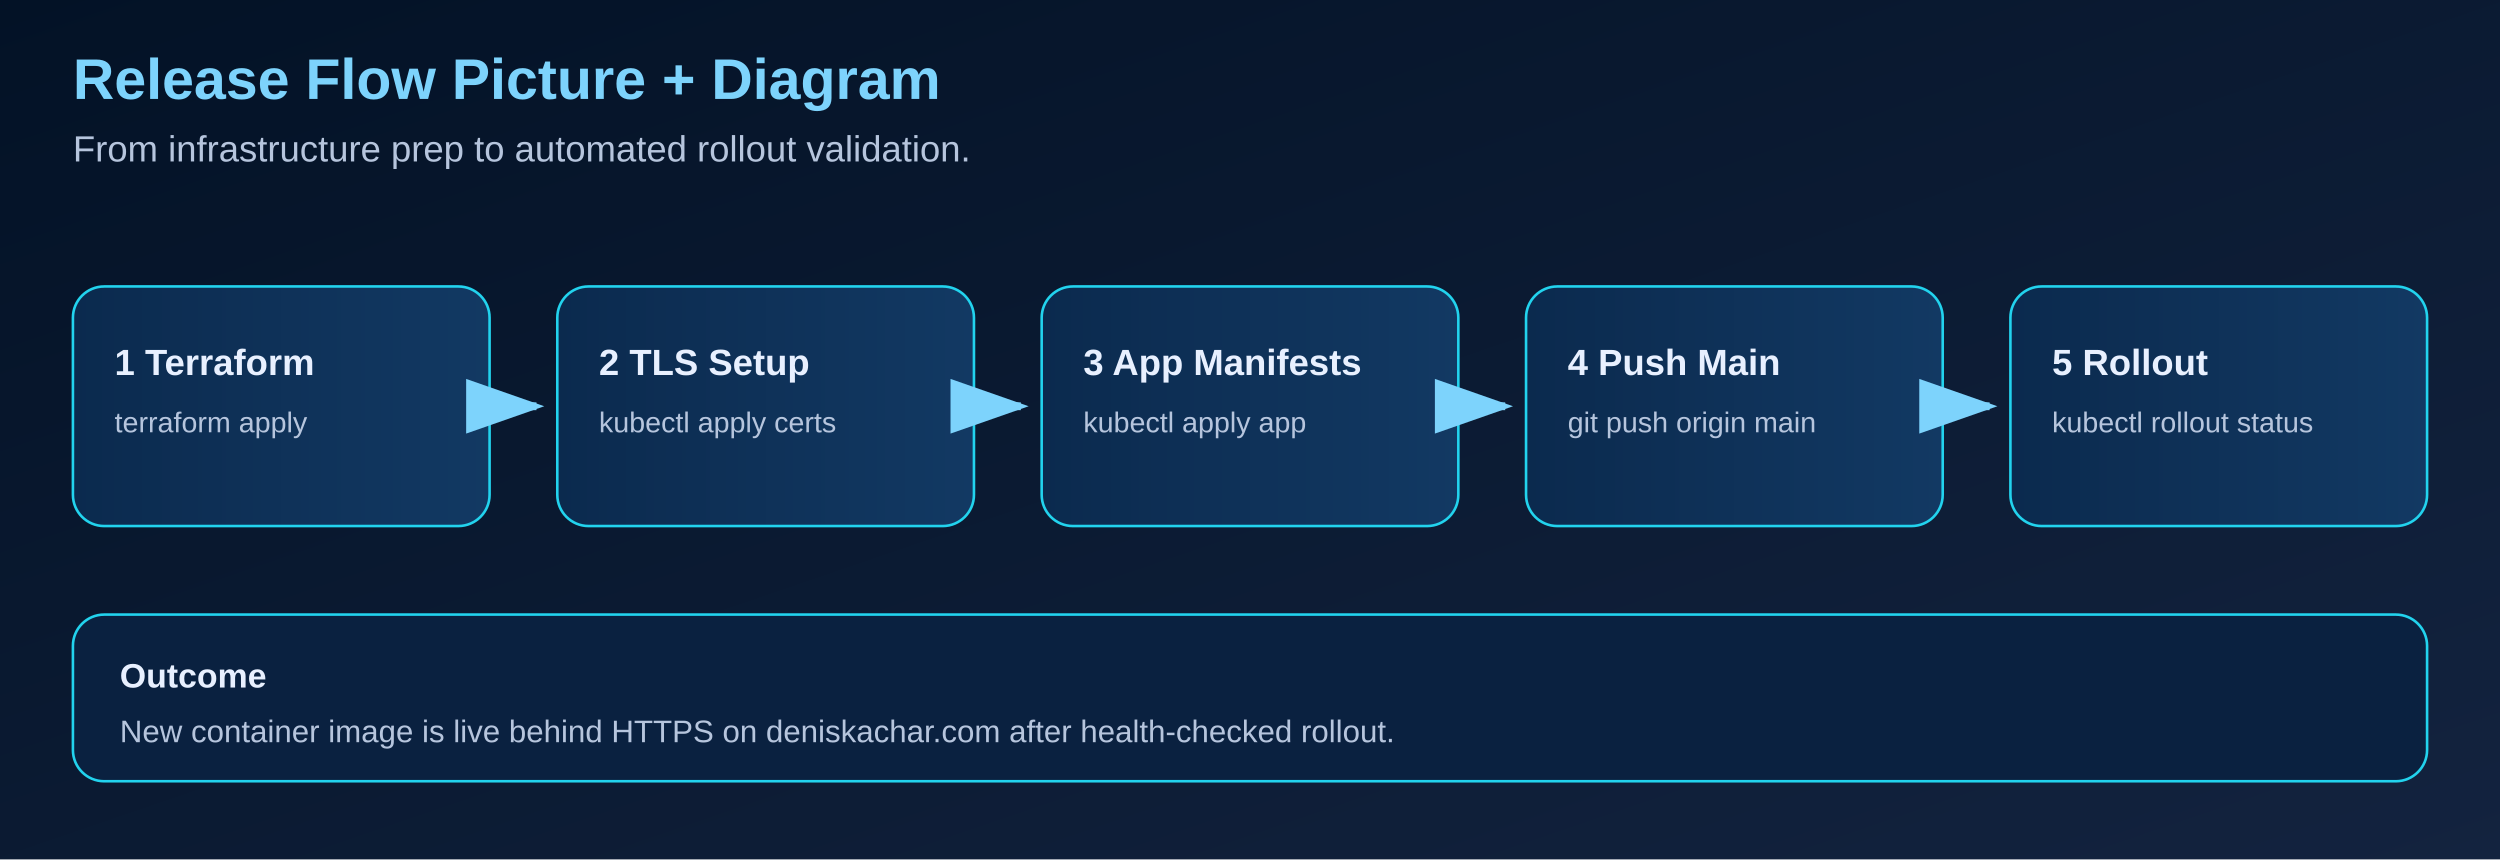
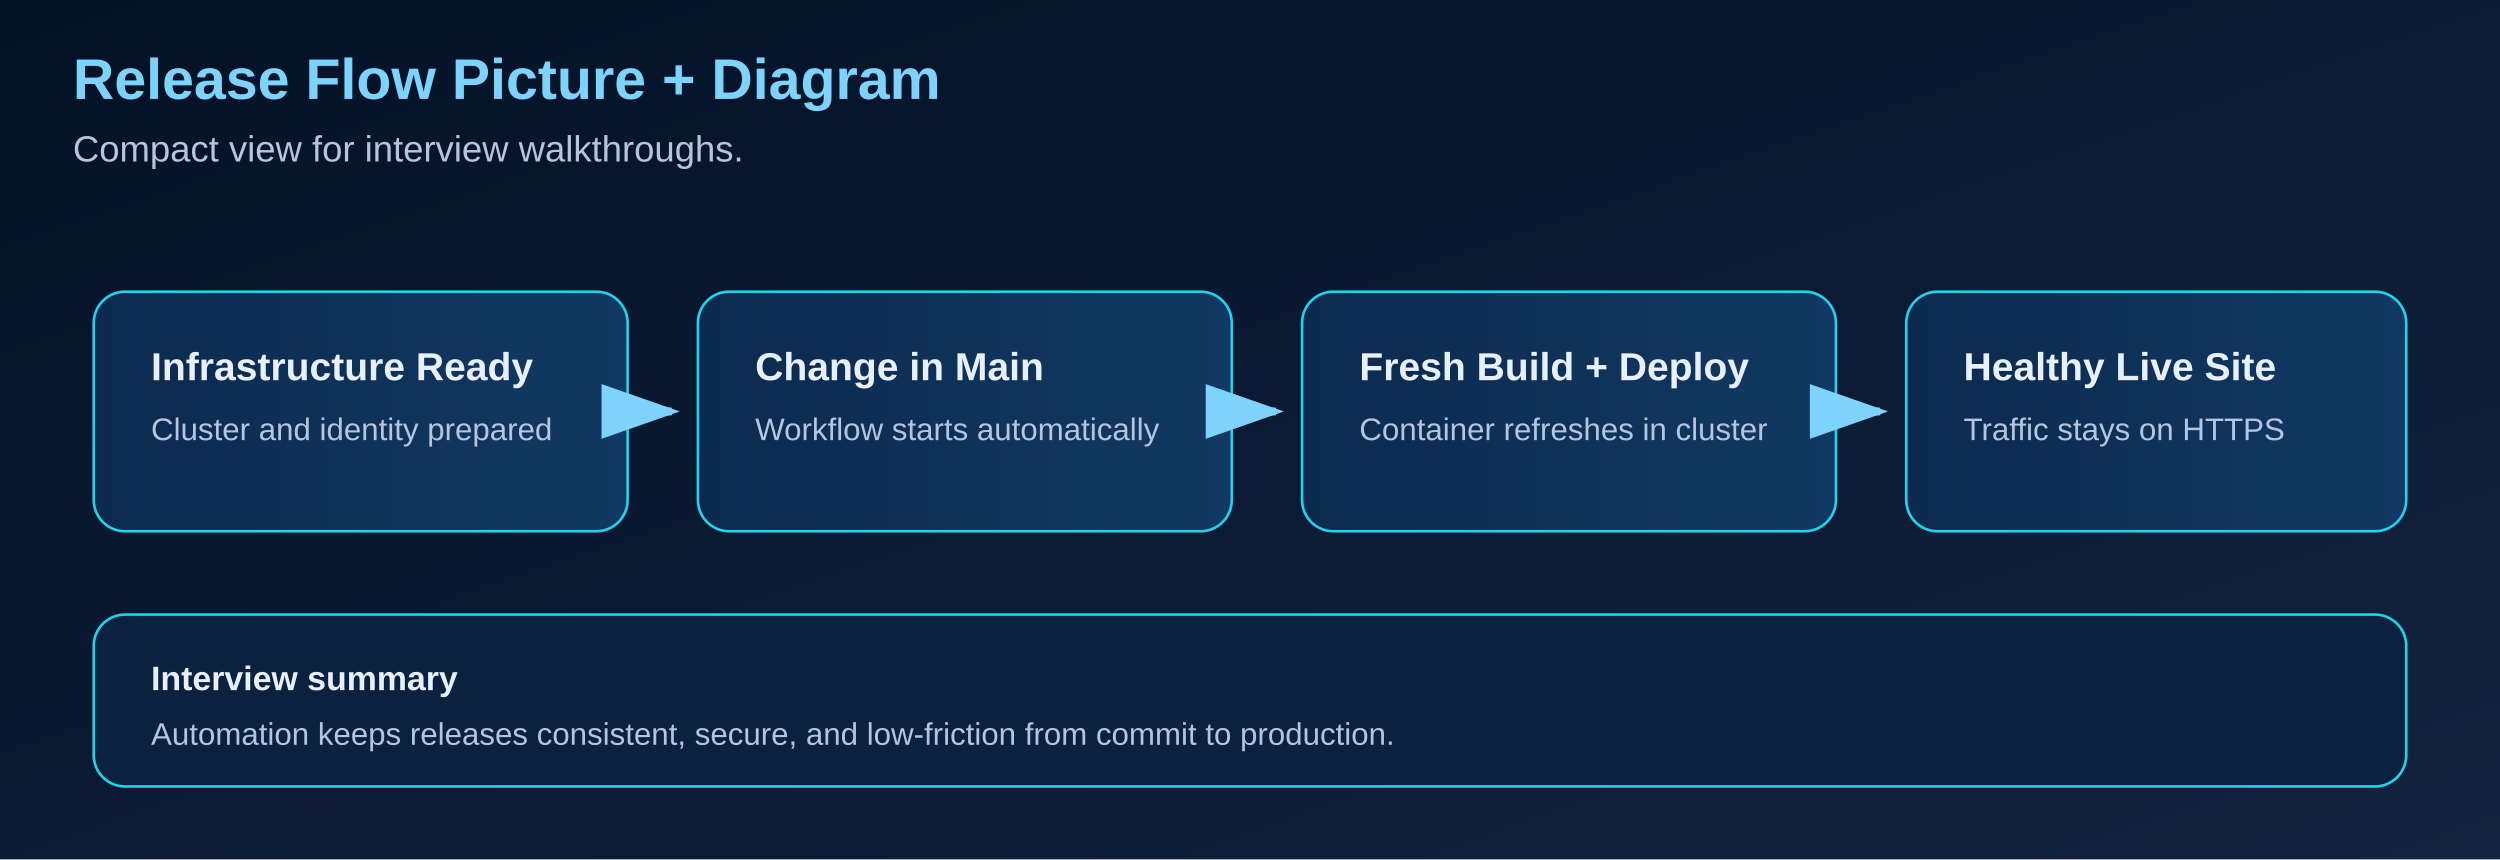
<svg xmlns="http://www.w3.org/2000/svg" viewBox="0 0 960 330" role="img" aria-label="Release flow diagram">
  <defs>
    <linearGradient id="bg" x1="0" x2="1" y1="0" y2="1">
      <stop offset="0" stop-color="#031226" />
      <stop offset="1" stop-color="#13233f" />
    </linearGradient>
    <linearGradient id="box" x1="0" x2="1" y1="0" y2="0">
      <stop offset="0" stop-color="#0b2a4e" />
      <stop offset="1" stop-color="#123963" />
    </linearGradient>
    <marker id="arrow" markerWidth="10" markerHeight="7" refX="9" refY="3.5" orient="auto">
      <polygon points="0 0, 10 3.5, 0 7" fill="#7dd3fc" />
    </marker>
  </defs>
  <rect width="960" height="330" fill="url(#bg)" />
  <text x="28" y="38" fill="#7dd3fc" font-family="Manrope, Arial" font-size="22" font-weight="700">Release Flow Picture + Diagram</text>
-   <text x="28" y="62" fill="#b6c5dd" font-family="Manrope, Arial" font-size="14">From infrastructure prep to automated rollout validation.</text>
-   <rect x="28" y="110" width="160" height="92" rx="12" fill="url(#box)" stroke="#22d3ee" />
-   <text x="44" y="144" fill="#e8f0ff" font-size="14" font-family="Manrope, Arial" font-weight="700">1 Terraform</text>
-   <text x="44" y="166" fill="#b6c5dd" font-size="11" font-family="Manrope, Arial">terraform apply</text>
-   <rect x="214" y="110" width="160" height="92" rx="12" fill="url(#box)" stroke="#22d3ee" />
-   <text x="230" y="144" fill="#e8f0ff" font-size="14" font-family="Manrope, Arial" font-weight="700">2 TLS Setup</text>
-   <text x="230" y="166" fill="#b6c5dd" font-size="11" font-family="Manrope, Arial">kubectl apply certs</text>
-   <rect x="400" y="110" width="160" height="92" rx="12" fill="url(#box)" stroke="#22d3ee" />
-   <text x="416" y="144" fill="#e8f0ff" font-size="14" font-family="Manrope, Arial" font-weight="700">3 App Manifests</text>
-   <text x="416" y="166" fill="#b6c5dd" font-size="11" font-family="Manrope, Arial">kubectl apply app</text>
-   <rect x="586" y="110" width="160" height="92" rx="12" fill="url(#box)" stroke="#22d3ee" />
-   <text x="602" y="144" fill="#e8f0ff" font-size="14" font-family="Manrope, Arial" font-weight="700">4 Push Main</text>
-   <text x="602" y="166" fill="#b6c5dd" font-size="11" font-family="Manrope, Arial">git push origin main</text>
-   <rect x="772" y="110" width="160" height="92" rx="12" fill="url(#box)" stroke="#22d3ee" />
-   <text x="788" y="144" fill="#e8f0ff" font-size="14" font-family="Manrope, Arial" font-weight="700">5 Rollout</text>
-   <text x="788" y="166" fill="#b6c5dd" font-size="11" font-family="Manrope, Arial">kubectl rollout status</text>
-   <line x1="188" y1="156" x2="206" y2="156" stroke="#7dd3fc" stroke-width="3" marker-end="url(#arrow)" />
-   <line x1="374" y1="156" x2="392" y2="156" stroke="#7dd3fc" stroke-width="3" marker-end="url(#arrow)" />
-   <line x1="560" y1="156" x2="578" y2="156" stroke="#7dd3fc" stroke-width="3" marker-end="url(#arrow)" />
-   <line x1="746" y1="156" x2="764" y2="156" stroke="#7dd3fc" stroke-width="3" marker-end="url(#arrow)" />
-   <rect x="28" y="236" width="904" height="64" rx="12" fill="#0a2140" stroke="#22d3ee" />
-   <text x="46" y="264" fill="#e8f0ff" font-size="13" font-family="Manrope, Arial" font-weight="700">Outcome</text>
-   <text x="46" y="285" fill="#b6c5dd" font-size="12" font-family="Manrope, Arial">New container image is live behind HTTPS on deniskachar.com after health-checked rollout.</text>
+   <text x="28" y="62" fill="#b6c5dd" font-family="Manrope, Arial" font-size="14">Compact view for interview walkthroughs.</text>
+   <rect x="36" y="112" width="205" height="92" rx="12" fill="url(#box)" stroke="#22d3ee" />
+   <text x="58" y="146" fill="#e8f0ff" font-size="15" font-family="Manrope, Arial" font-weight="700">Infrastructure Ready</text>
+   <text x="58" y="169" fill="#b6c5dd" font-size="12" font-family="Manrope, Arial">Cluster and identity prepared</text>
+   <rect x="268" y="112" width="205" height="92" rx="12" fill="url(#box)" stroke="#22d3ee" />
+   <text x="290" y="146" fill="#e8f0ff" font-size="15" font-family="Manrope, Arial" font-weight="700">Change in Main</text>
+   <text x="290" y="169" fill="#b6c5dd" font-size="12" font-family="Manrope, Arial">Workflow starts automatically</text>
+   <rect x="500" y="112" width="205" height="92" rx="12" fill="url(#box)" stroke="#22d3ee" />
+   <text x="522" y="146" fill="#e8f0ff" font-size="15" font-family="Manrope, Arial" font-weight="700">Fresh Build + Deploy</text>
+   <text x="522" y="169" fill="#b6c5dd" font-size="12" font-family="Manrope, Arial">Container refreshes in cluster</text>
+   <rect x="732" y="112" width="192" height="92" rx="12" fill="url(#box)" stroke="#22d3ee" />
+   <text x="754" y="146" fill="#e8f0ff" font-size="15" font-family="Manrope, Arial" font-weight="700">Healthy Live Site</text>
+   <text x="754" y="169" fill="#b6c5dd" font-size="12" font-family="Manrope, Arial">Traffic stays on HTTPS</text>
+   <line x1="241" y1="158" x2="258" y2="158" stroke="#7dd3fc" stroke-width="3" marker-end="url(#arrow)" />
+   <line x1="473" y1="158" x2="490" y2="158" stroke="#7dd3fc" stroke-width="3" marker-end="url(#arrow)" />
+   <line x1="705" y1="158" x2="722" y2="158" stroke="#7dd3fc" stroke-width="3" marker-end="url(#arrow)" />
+   <rect x="36" y="236" width="888" height="66" rx="12" fill="#0a2140" stroke="#22d3ee" />
+   <text x="58" y="265" fill="#e8f0ff" font-size="13" font-family="Manrope, Arial" font-weight="700">Interview summary</text>
+   <text x="58" y="286" fill="#b6c5dd" font-size="12" font-family="Manrope, Arial">Automation keeps releases consistent, secure, and low-friction from commit to production.</text>
</svg>
